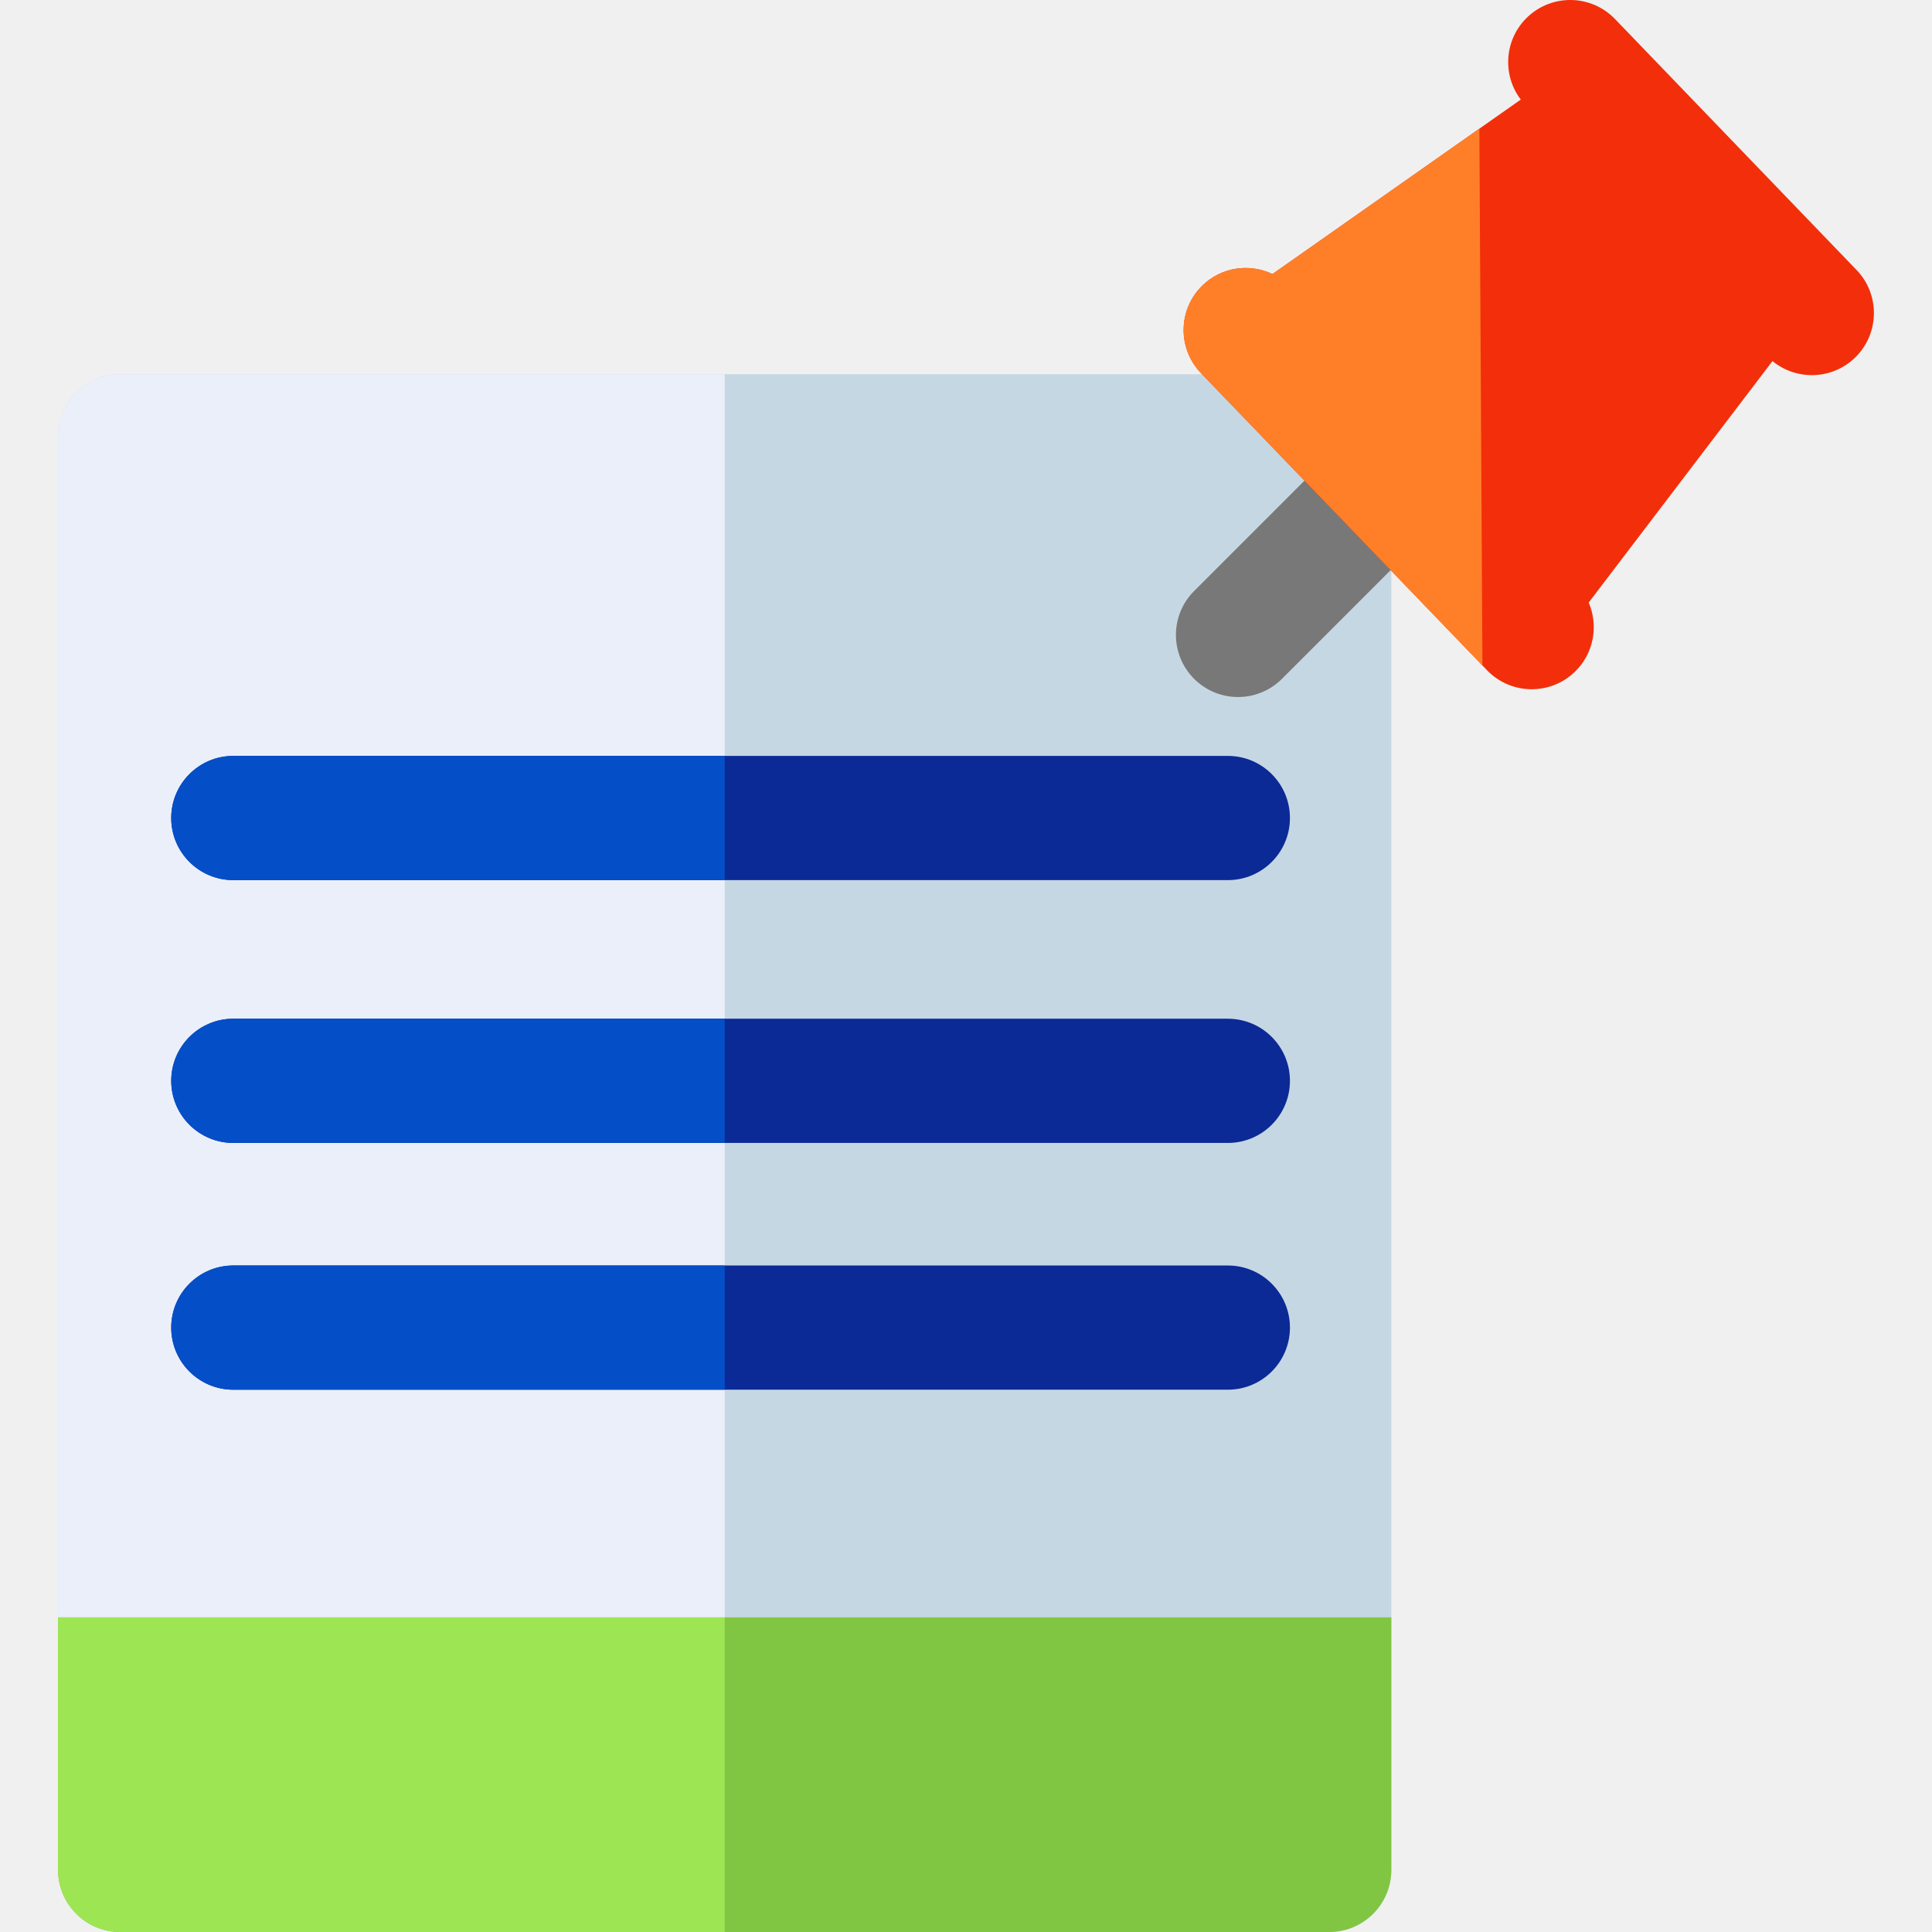
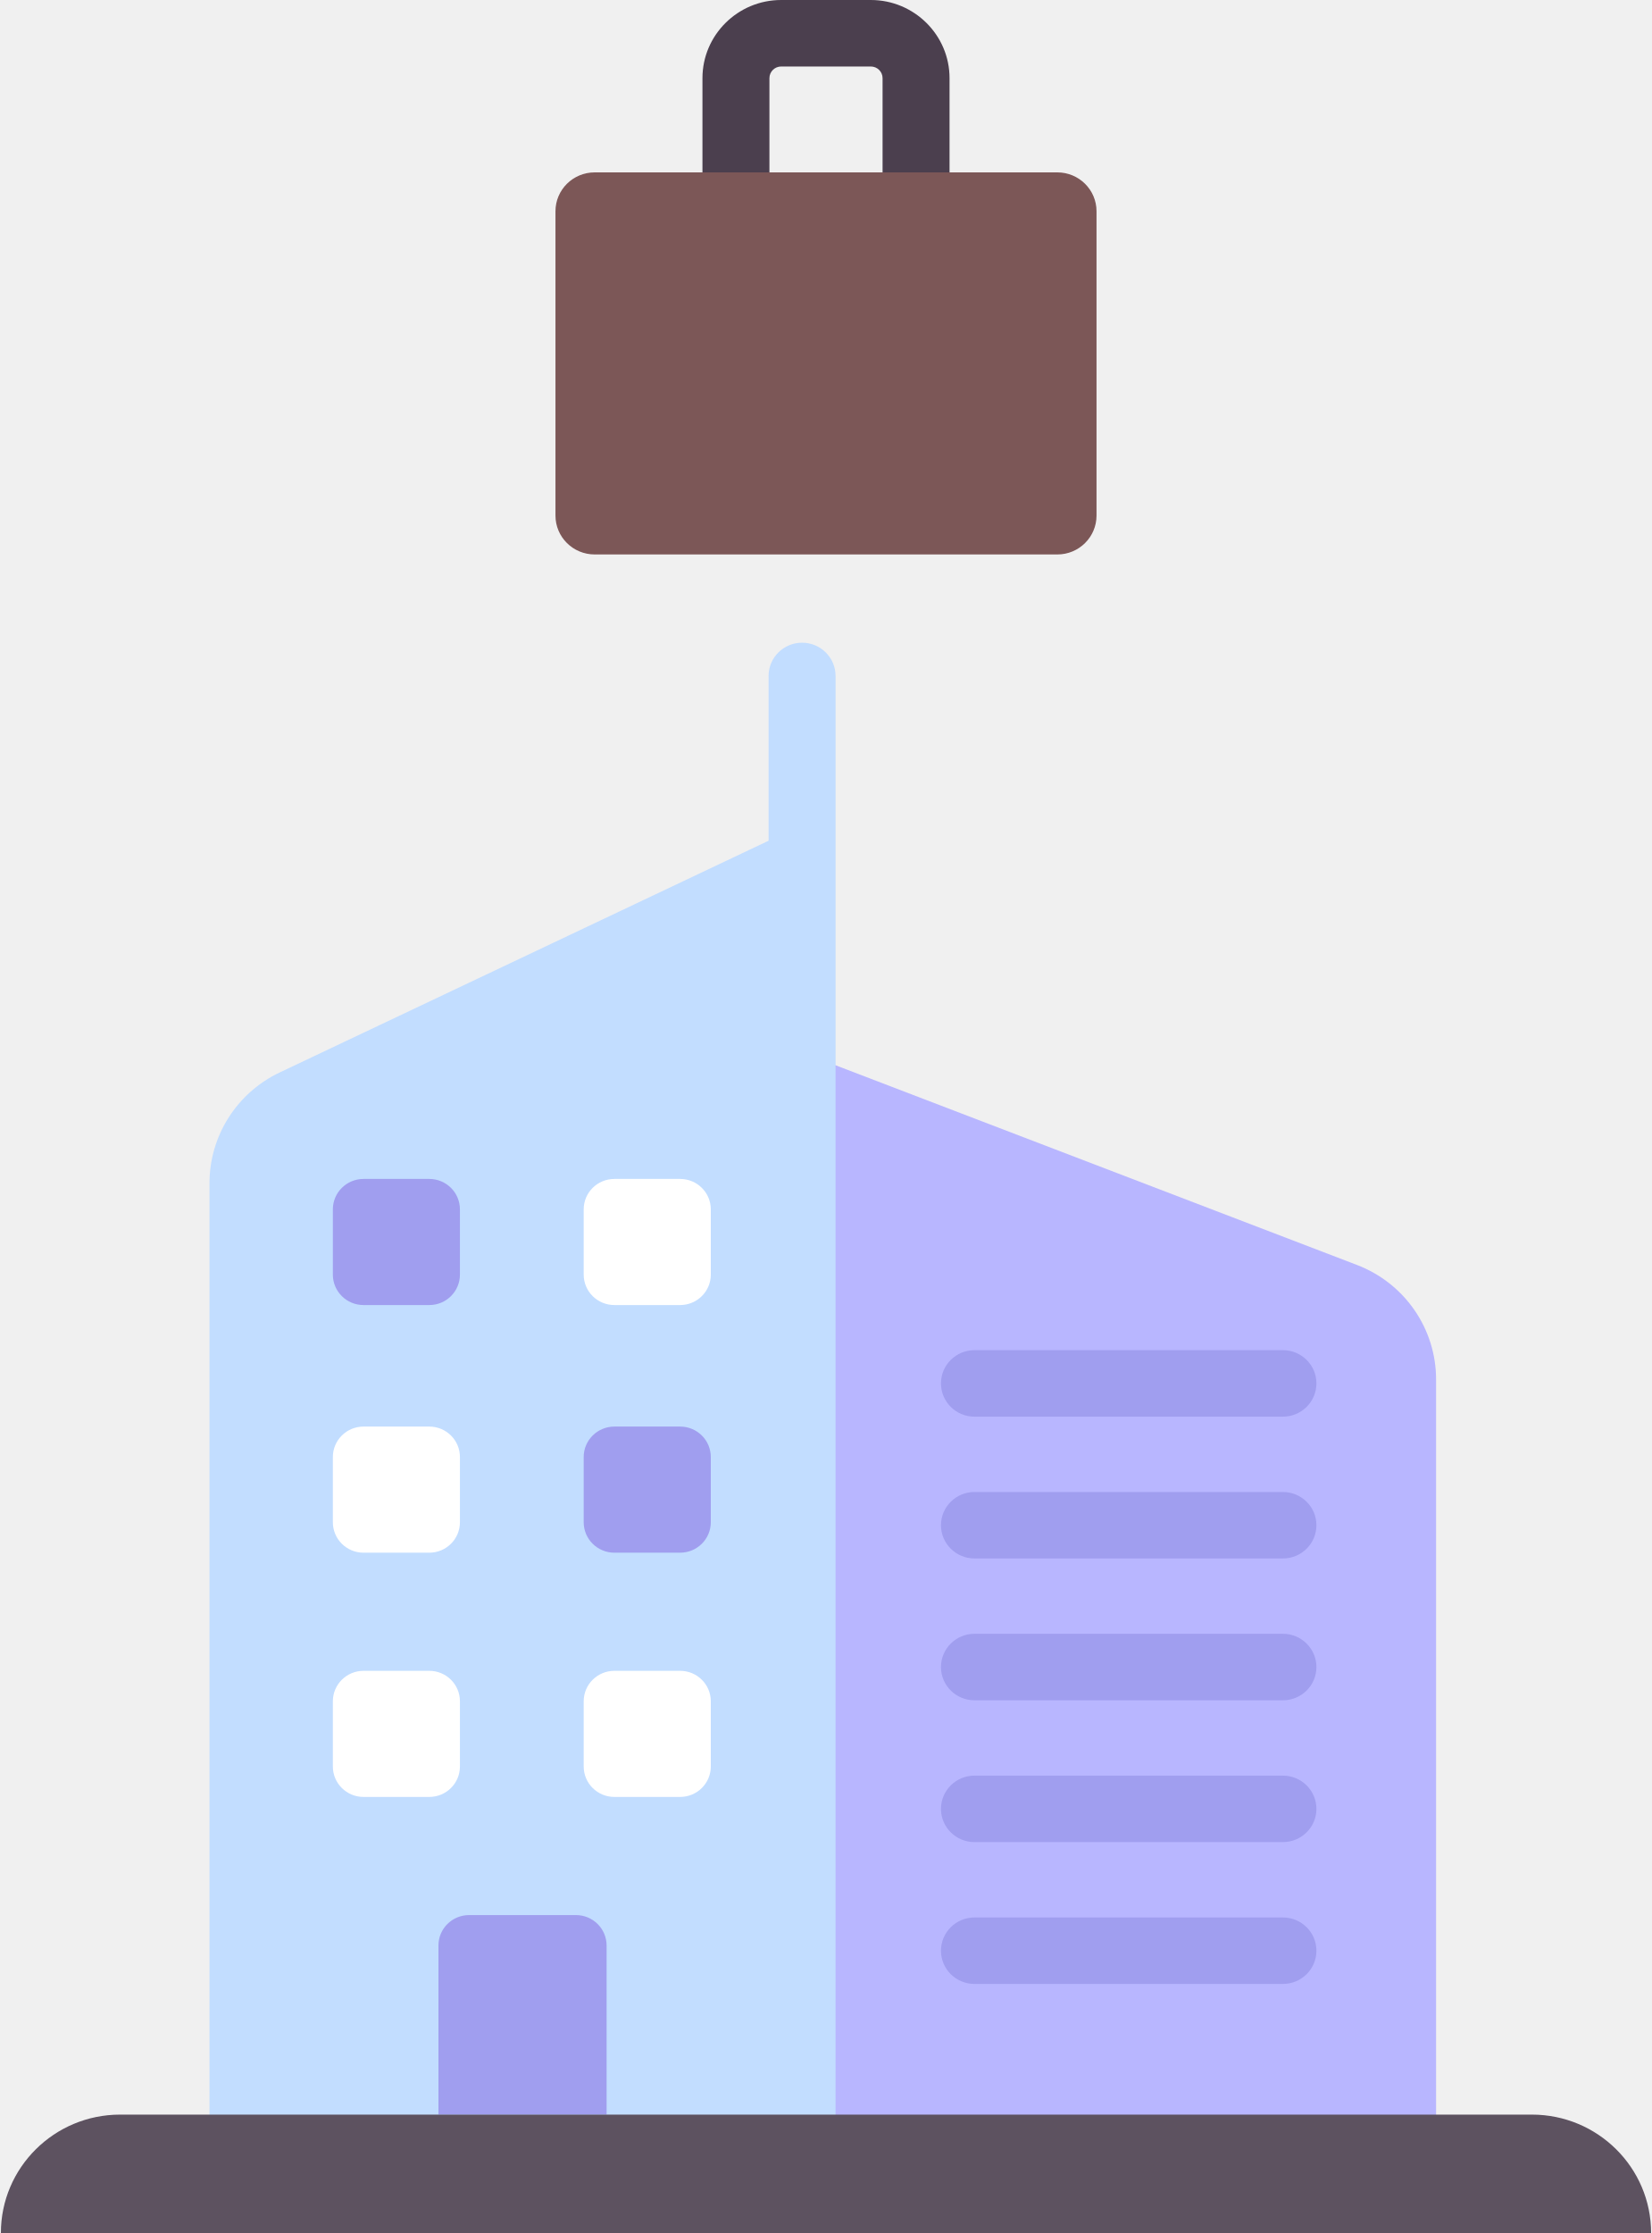
- <svg xmlns="http://www.w3.org/2000/svg" version="1.1" id="Layer_1" x="0px" y="0px" viewBox="0 0 512 512" style="enable-background:new 0 0 512 512;" xml:space="preserve">
-   <path style="fill:#C6D7E4;" d="M352.261,123.858c-1.719,0-3.377,0.263-4.936,0.754c1.682-2.582,2.66-5.664,2.66-8.976  c0-9.09-7.369-16.459-16.459-16.459H31.852c-9.09,0-16.459,7.369-16.459,16.459v379.905c0,9.09,7.369,16.459,16.459,16.459h320.409  c9.09,0,16.459-7.369,16.459-16.459V140.318C368.72,131.228,361.352,123.858,352.261,123.858z" />
-   <path style="fill:#EBEFFA;" d="M192.057,99.177H31.852c-9.09,0-16.459,7.369-16.459,16.459v379.905  c0,9.09,7.369,16.459,16.459,16.459h160.205V99.177z" />
-   <path style="fill:#81C642;" d="M15.393,428.615v66.925c0,9.09,7.369,16.459,16.459,16.459h320.409  c9.09,0,16.459-7.369,16.459-16.459v-66.925H15.393z" />
-   <path style="fill:#9EE554;" d="M15.393,428.615v66.925c0,9.09,7.369,16.459,16.459,16.459h160.205v-83.384H15.393z" />
-   <path style="fill:#787878;" d="M316.456,179.898c-6.428-6.428-6.428-16.849,0-23.277l30.916-30.916  c6.428-6.428,16.849-6.428,23.277,0c6.428,6.428,6.428,16.849,0,23.277l-30.916,30.916  C333.306,186.325,322.884,186.325,316.456,179.898z" />
-   <path style="fill:#F22F0A;" d="M421.02,159.683l48.708-63.996c6.361,5.22,15.76,4.977,21.835-0.87  c6.549-6.304,6.747-16.724,0.443-23.272L427.993,5.044c-6.304-6.549-16.724-6.747-23.272-0.443  c-6.075,5.847-6.675,15.233-1.7,21.788l-65.805,46.234c-6.012-2.869-13.419-1.911-18.501,2.981  c-6.549,6.304-6.747,16.724-0.443,23.272l5.865,6.092c0.013,0.013,0.024,0.029,0.037,0.042c0.011,0.011,0.023,0.021,0.034,0.033  l63.919,66.402c0.011,0.011,0.02,0.024,0.031,0.035c0.013,0.013,0.027,0.025,0.041,0.038l5.865,6.092  c6.304,6.549,16.724,6.747,23.272,0.443C422.418,173.165,423.658,165.8,421.02,159.683z" />
-   <path style="fill:#FF7F28;" d="M392.047,34.1l-54.832,38.525c-6.012-2.869-13.419-1.911-18.501,2.981  c-6.549,6.304-6.747,16.724-0.443,23.272l5.865,6.092c0.013,0.013,0.024,0.029,0.037,0.042c0.011,0.011,0.023,0.021,0.034,0.033  l63.919,66.402c0.011,0.011,0.02,0.024,0.031,0.035c0.013,0.013,0.027,0.025,0.041,0.038l4.663,4.845L392.047,34.1z" />
-   <g>
-     <path style="fill:#0B2A96;" d="M325.389,233.242H61.837c-9.09,0-16.459-7.369-16.459-16.459c0-9.09,7.369-16.459,16.459-16.459   H325.39c9.09,0,16.459,7.369,16.459,16.459C341.849,225.872,334.48,233.242,325.389,233.242z" />
-     <path style="fill:#0B2A96;" d="M325.389,302.891H61.837c-9.09,0-16.459-7.369-16.459-16.459s7.369-16.459,16.459-16.459H325.39   c9.09,0,16.459,7.369,16.459,16.459C341.848,295.523,334.48,302.891,325.389,302.891z" />
-     <path style="fill:#0B2A96;" d="M325.389,368.288H61.837c-9.09,0-16.459-7.369-16.459-16.459s7.369-16.459,16.459-16.459H325.39   c9.09,0,16.459,7.369,16.459,16.459S334.48,368.288,325.389,368.288z" />
+ <svg xmlns="http://www.w3.org/2000/svg" width="37px" height="50px" viewBox="0 0 37 50" version="1.1">
+   <g id="Page-1" stroke="none" stroke-width="1" fill="none" fill-rule="evenodd">
+     <g id="02_dashboard" transform="translate(-169, -421)" fill-rule="nonzero">
+       <g id="004-job" transform="translate(169, 421)">
+         <g id="Group" transform="translate(12.39894, 0)">
+           <path d="M8.118,4.605 L4.084,4.605 C3.67,4.605 3.334,4.271 3.334,3.86 L3.334,1.75 C3.334,0.785 4.125,3.55271368e-15 5.097,3.55271368e-15 L7.105,3.55271368e-15 C8.077,3.55271368e-15 8.868,0.785 8.868,1.75 L8.868,3.86 C8.868,4.271 8.532,4.605 8.118,4.605 Z M4.834,4.227 L7.368,4.227 L7.368,1.75 C7.368,1.606 7.25,1.489 7.105,1.489 L5.097,1.489 C4.952,1.489 4.834,1.606 4.834,1.75 L4.834,4.227 Z" id="Shape" fill="#4B3F4E" />
+           <path d="M11.283,12.415 L0.92,12.415 C0.435,12.415 0.042,12.025 0.042,11.544 L0.042,4.731 C0.042,4.25 0.435,3.86 0.92,3.86 L11.283,3.86 C11.767,3.86 12.16,4.25 12.16,4.731 L12.16,11.544 C12.16,12.025 11.767,12.415 11.283,12.415 Z" id="Path" fill="#7C5757" />
+         </g>
+         <path d="M17.806,48.83 L32.164,48.83 L32.164,30.887 C32.164,29.751 31.46,28.733 30.392,28.324 L17.806,23.505 L17.806,48.83 Z" id="Path" fill="#B8B6FF" />
+         <path d="M17.964,14.391 C17.55,14.391 17.214,14.724 17.214,15.135 L17.214,18.825 L6.268,24.012 C5.305,24.468 4.692,25.433 4.692,26.492 L4.692,48.725 L18.714,48.725 L18.714,15.135 C18.714,14.724 18.378,14.391 17.964,14.391 Z" id="Path" fill="#C2DDFF" />
+         <path d="M9.614,29.222 L8.142,29.222 C7.763,29.222 7.455,28.917 7.455,28.54 L7.455,27.08 C7.455,26.703 7.763,26.398 8.142,26.398 L9.614,26.398 C9.994,26.398 10.301,26.703 10.301,27.08 L10.301,28.54 C10.301,28.917 9.994,29.222 9.614,29.222 Z" id="Path" fill="#A09EEF" />
+         <path d="M15.232,29.222 L13.761,29.222 C13.381,29.222 13.073,28.917 13.073,28.54 L13.073,27.08 C13.073,26.703 13.381,26.398 13.761,26.398 L15.233,26.398 C15.612,26.398 15.92,26.703 15.92,27.08 L15.92,28.54 C15.92,28.917 15.612,29.222 15.232,29.222 Z" id="Path" fill="#FFFFFF" />
+         <path d="M9.614,34.767 L8.142,34.767 C7.763,34.767 7.455,34.462 7.455,34.085 L7.455,32.625 C7.455,32.248 7.763,31.943 8.142,31.943 L9.614,31.943 C9.994,31.943 10.301,32.248 10.301,32.625 L10.301,34.085 C10.301,34.462 9.994,34.767 9.614,34.767 Z" id="Path" fill="#FFFFFF" />
+         <path d="M15.232,34.767 L13.761,34.767 C13.381,34.767 13.073,34.462 13.073,34.085 L13.073,32.625 C13.073,32.248 13.381,31.943 13.761,31.943 L15.233,31.943 C15.612,31.943 15.92,32.248 15.92,32.625 L15.92,34.085 C15.92,34.462 15.612,34.767 15.232,34.767 Z" id="Path" fill="#A09EEF" />
+         <path d="M9.614,40.236 L8.142,40.236 C7.763,40.236 7.455,39.931 7.455,39.554 L7.455,38.094 C7.455,37.717 7.763,37.412 8.142,37.412 L9.614,37.412 C9.994,37.412 10.301,37.717 10.301,38.094 L10.301,39.554 C10.301,39.931 9.994,40.236 9.614,40.236 Z" id="Path" fill="#FFFFFF" />
+         <path d="M15.232,40.236 L13.761,40.236 C13.381,40.236 13.073,39.931 13.073,39.554 L13.073,38.094 C13.073,37.717 13.381,37.412 13.761,37.412 L15.233,37.412 C15.612,37.412 15.92,37.717 15.92,38.094 L15.92,39.554 C15.92,39.931 15.612,40.236 15.232,40.236 Z" id="Path" fill="#FFFFFF" />
+         <path d="M13.586,47.349 L9.82,47.349 L9.82,43.563 C9.82,43.186 10.127,42.881 10.507,42.881 L12.899,42.881 C13.278,42.881 13.586,43.186 13.586,43.563 L13.586,47.349 Z" id="Path" fill="#A09EEF" />
+         <path d="M28.734,31.721 L21.825,31.721 C21.411,31.721 21.075,31.387 21.075,30.976 C21.075,30.565 21.411,30.232 21.825,30.232 L28.734,30.232 C29.148,30.232 29.484,30.565 29.484,30.976 C29.484,31.387 29.148,31.721 28.734,31.721 Z" id="Path" fill="#A09EEF" />
+         <path d="M28.734,34.896 L21.825,34.896 C21.411,34.896 21.075,34.563 21.075,34.152 C21.075,33.741 21.411,33.408 21.825,33.408 L28.734,33.408 C29.148,33.408 29.484,33.741 29.484,34.152 C29.484,34.563 29.148,34.896 28.734,34.896 Z" id="Path" fill="#A09EEF" />
+         <path d="M28.734,38.072 L21.825,38.072 C21.411,38.072 21.075,37.739 21.075,37.328 C21.075,36.917 21.411,36.583 21.825,36.583 L28.734,36.583 C29.148,36.583 29.484,36.917 29.484,37.328 C29.484,37.739 29.148,38.072 28.734,38.072 Z" id="Path" fill="#A09EEF" />
+         <path d="M28.734,41.247 L21.825,41.247 C21.411,41.247 21.075,40.914 21.075,40.503 C21.075,40.092 21.411,39.759 21.825,39.759 L28.734,39.759 C29.148,39.759 29.484,40.092 29.484,40.503 C29.484,40.914 29.148,41.247 28.734,41.247 Z" id="Path" fill="#A09EEF" />
+         <path d="M28.734,44.423 L21.825,44.423 C21.411,44.423 21.075,44.09 21.075,43.679 C21.075,43.268 21.411,42.935 21.825,42.935 L28.734,42.935 C29.148,42.935 29.484,43.268 29.484,43.679 C29.484,44.09 29.148,44.423 28.734,44.423 Z" id="Path" fill="#A09EEF" />
+         <path d="M34.309,47.349 L2.691,47.349 C1.216,47.349 0.02,48.536 0.02,50 L36.98,50 C36.98,48.536 35.784,47.349 34.309,47.349 Z" id="Path" fill="#5D5260" />
+       </g>
+     </g>
  </g>
-   <g>
-     <path style="fill:#044FC7;" d="M192.056,200.323H61.837c-9.09,0-16.459,7.369-16.459,16.459c0,9.09,7.369,16.459,16.459,16.459   h130.219V200.323z" />
-     <path style="fill:#044FC7;" d="M192.056,269.973H61.837c-9.09,0-16.459,7.369-16.459,16.459s7.369,16.459,16.459,16.459h130.219   V269.973z" />
-     <path style="fill:#044FC7;" d="M192.056,335.369H61.837c-9.09,0-16.459,7.369-16.459,16.459s7.369,16.459,16.459,16.459h130.219   V335.369z" />
-   </g>
-   <g>
- </g>
-   <g>
- </g>
-   <g>
- </g>
-   <g>
- </g>
-   <g>
- </g>
-   <g>
- </g>
-   <g>
- </g>
-   <g>
- </g>
-   <g>
- </g>
-   <g>
- </g>
-   <g>
- </g>
-   <g>
- </g>
-   <g>
- </g>
-   <g>
- </g>
-   <g>
- </g>
</svg>
